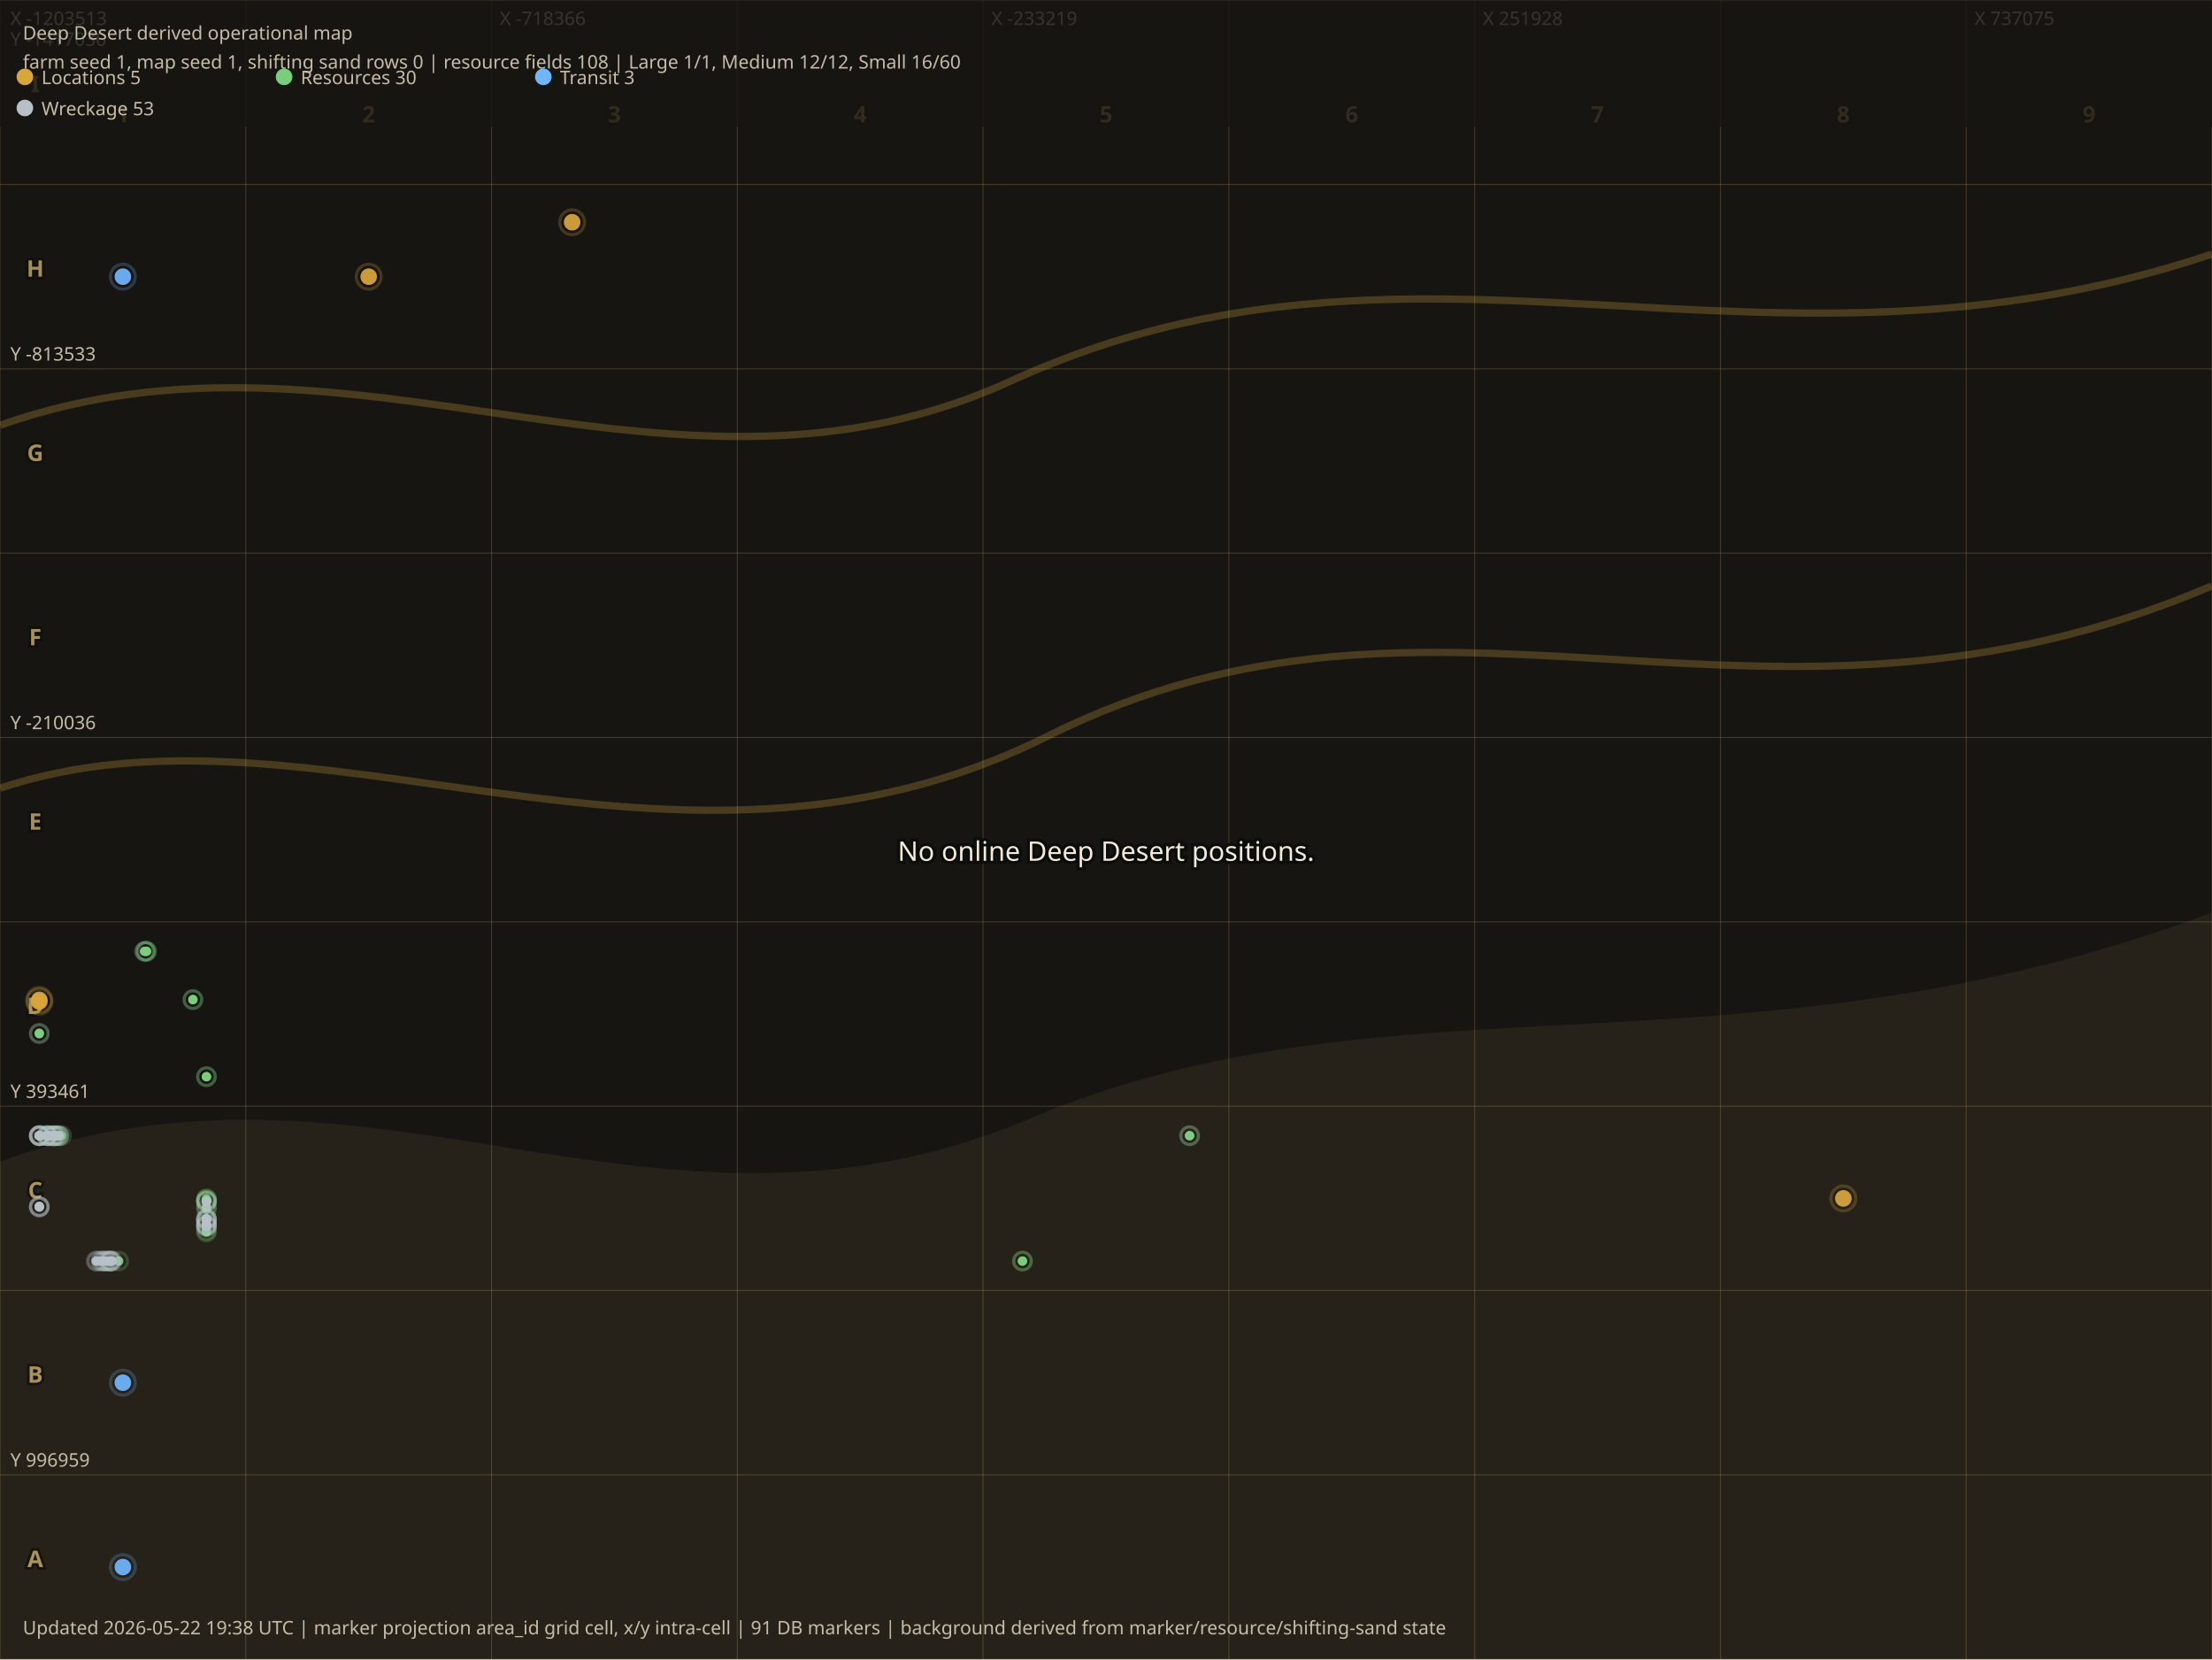
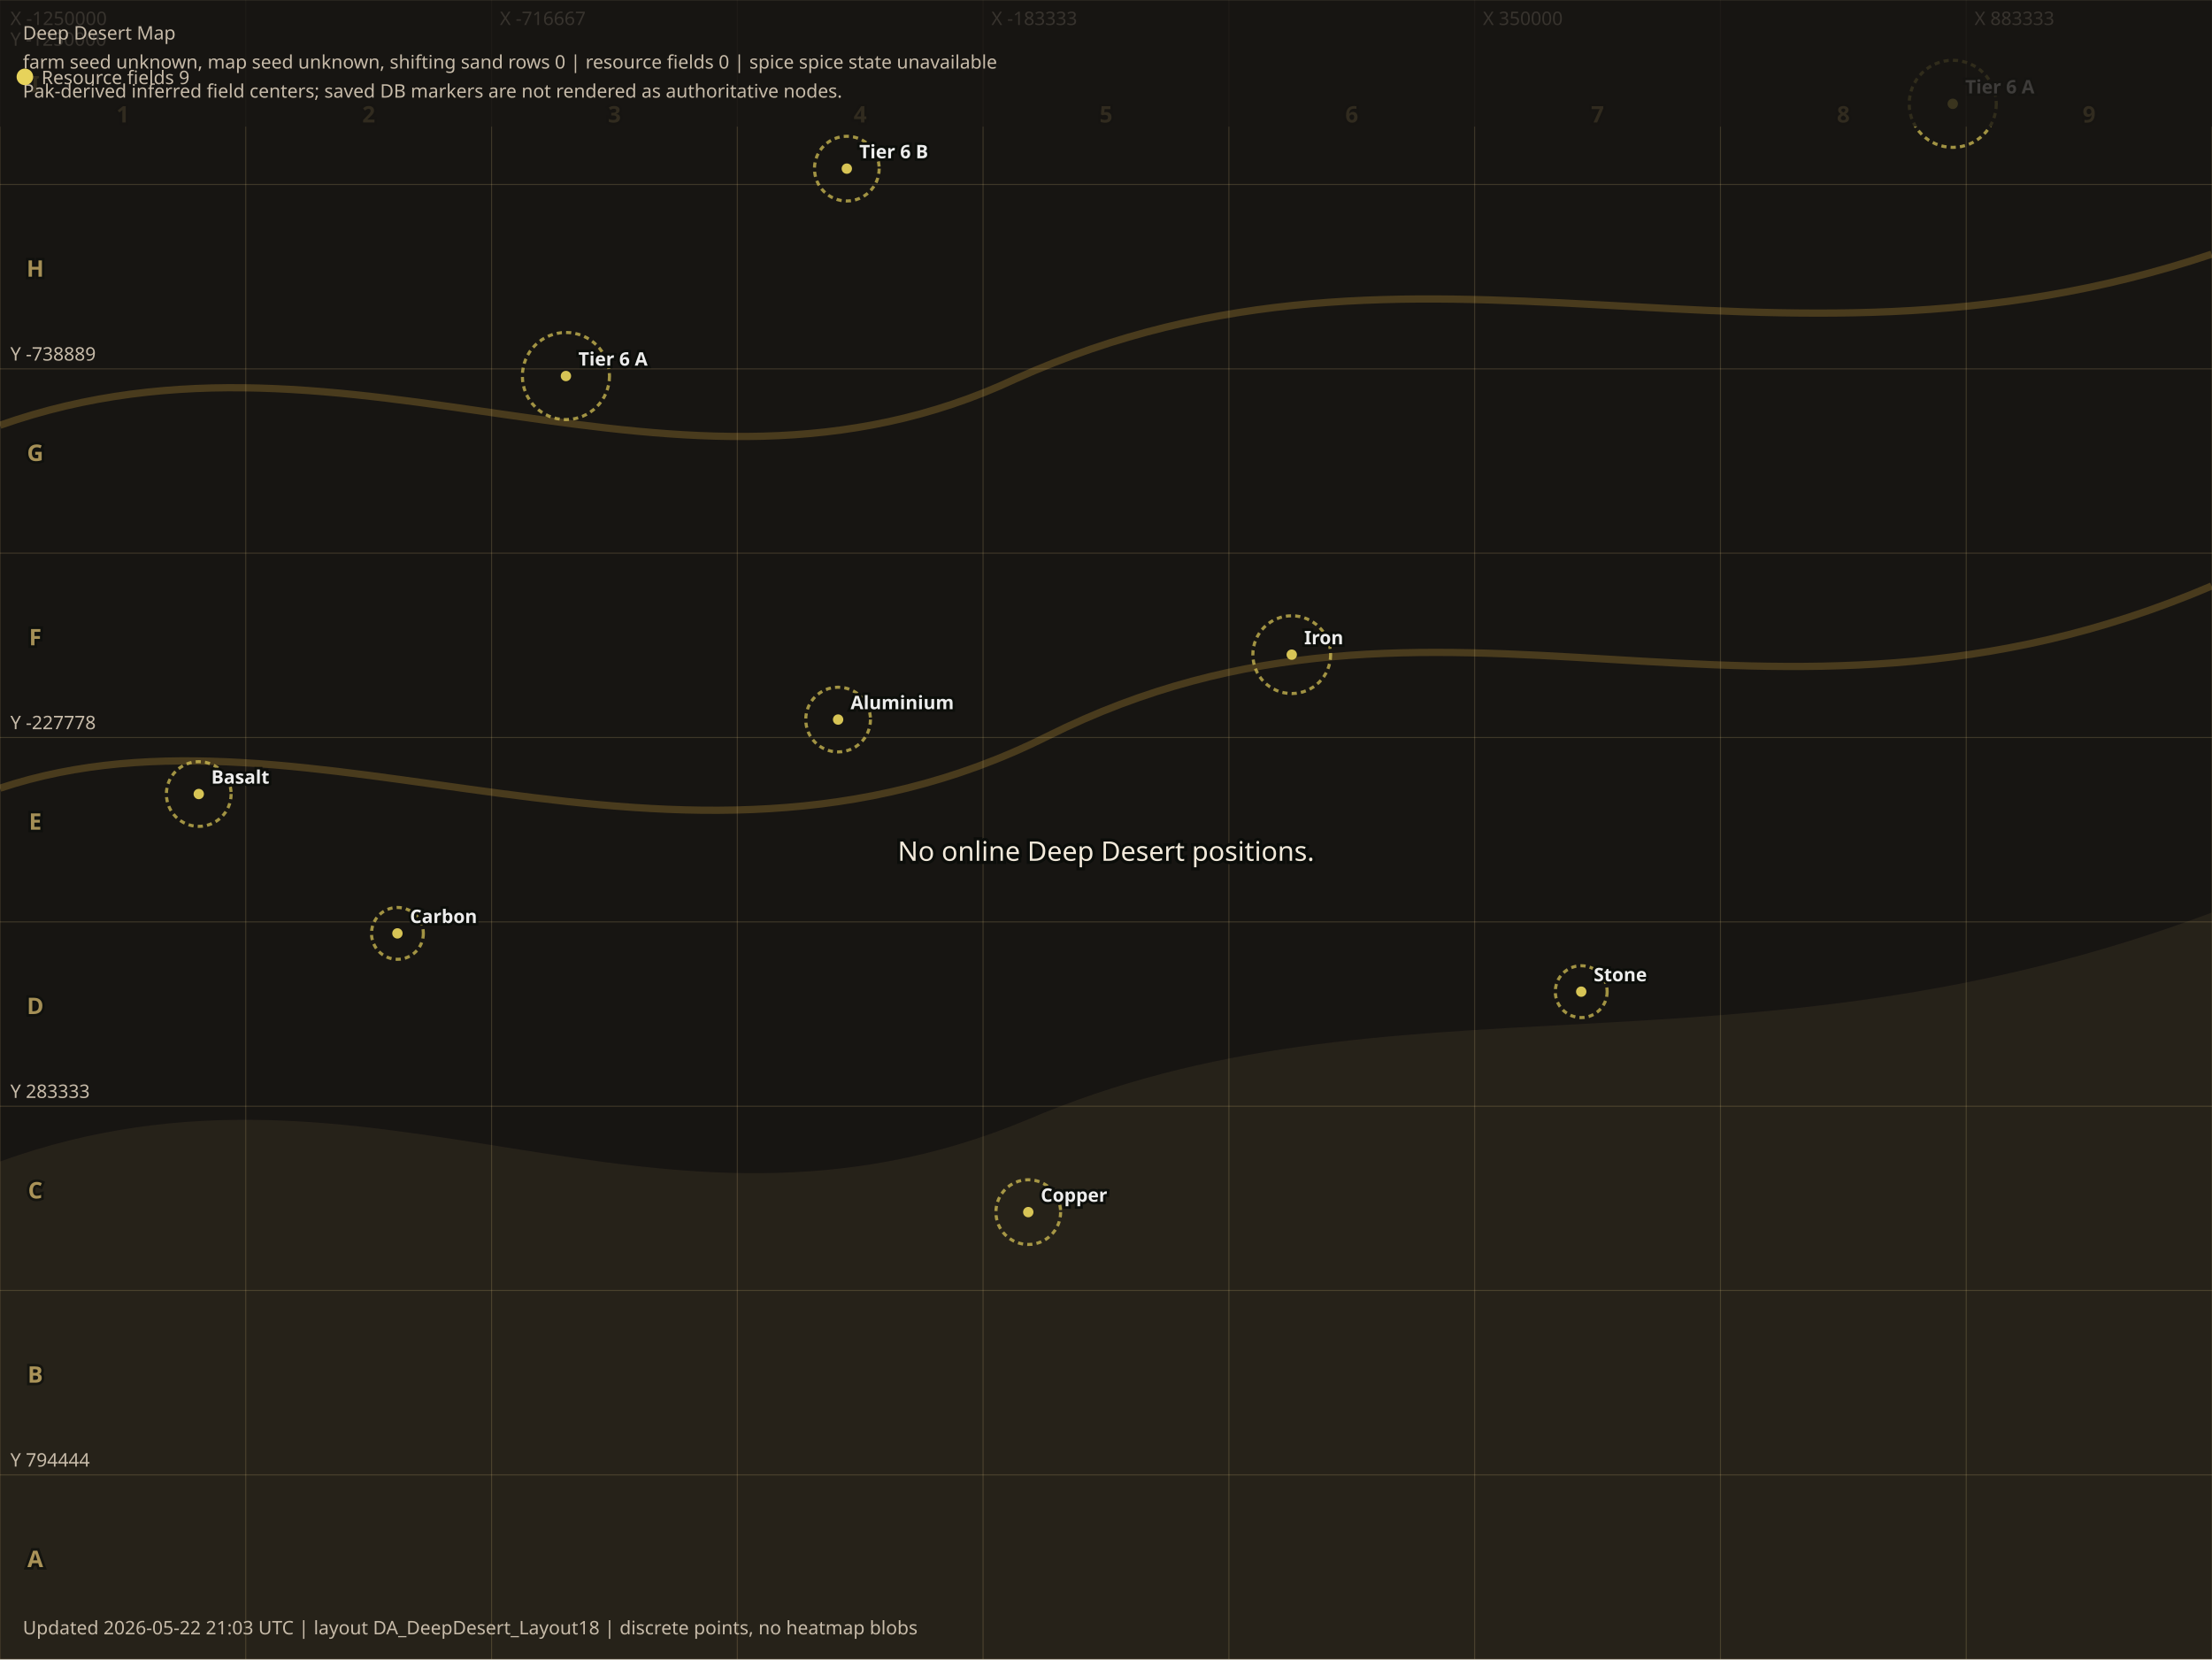
<svg xmlns="http://www.w3.org/2000/svg" width="2133" height="1600" viewBox="0 0 2133.333 1600" preserveAspectRatio="xMidYMid meet" role="img" aria-label="Deep Desert operational map derived from server markers">
  <style>
- .bg{fill:#171512}.actualBg{opacity:.82}.dune{fill:#2a241b;opacity:.82}.ridge{fill:none;stroke:#d9a63c;stroke-width:7;opacity:.26}.grid{stroke:#f1d08a;stroke-width:1;opacity:.18}.coord,.meta,.legend{fill:#c7bba9;font:18px system-ui,sans-serif}.cellLabel{fill:#e7c875;font:700 22px system-ui,sans-serif;text-anchor:middle;opacity:.68;paint-order:stroke;stroke:#0b0d0a;stroke-width:5}.dot{fill:#78cf7a;stroke:#071007;stroke-width:4}.label{fill:#fff;font:700 24px system-ui,sans-serif;paint-order:stroke;stroke:#0b0d0a;stroke-width:7}.empty{fill:#f3eadb;font:26px system-ui,sans-serif;text-anchor:middle;paint-order:stroke;stroke:#0b0d0a;stroke-width:6}.marker{opacity:.92}.shiftingSand{fill:#e7d59a;stroke:#fff0bc;stroke-width:2}
+ .bg{fill:#171512}.dune{fill:#2a241b;opacity:.82}.ridge{fill:none;stroke:#d9a63c;stroke-width:7;opacity:.26}.grid{stroke:#f1d08a;stroke-width:1;opacity:.18}.coord,.meta,.legend{fill:#c7bba9;font:18px system-ui,sans-serif}.cellLabel{fill:#e7c875;font:700 22px system-ui,sans-serif;text-anchor:middle;opacity:.68;paint-order:stroke;stroke:#0b0d0a;stroke-width:5}.dot{fill:#78cf7a;stroke:#071007;stroke-width:4}.label{fill:#fff;font:700 24px system-ui,sans-serif;paint-order:stroke;stroke:#0b0d0a;stroke-width:7}.pointLabel{fill:#fff;font:700 18px system-ui,sans-serif;paint-order:stroke;stroke:#0b0d0a;stroke-width:5}.empty{fill:#f3eadb;font:26px system-ui,sans-serif;text-anchor:middle;paint-order:stroke;stroke:#0b0d0a;stroke-width:6}.marker{opacity:.92;cursor:help}.shiftingSand{fill:#e7d59a;stroke:#fff0bc;stroke-width:2}
</style>
  <rect class="bg" x="0" y="0" width="2133.333" height="1600" />
  <path class="dune" d="M0 1120 C360 990 630 1230 990 1080 C1340 930 1680 1050 2133 880 L2133 1600 L0 1600 Z" />
  <path class="ridge" d="M0 410 C340 290 650 520 980 365 C1370 190 1700 390 2133 245" />
  <path class="ridge" d="M0 760 C300 660 650 890 1010 710 C1390 520 1700 750 2133 565" />
  <line x1="0.0" y1="0" x2="0.0" y2="1600" class="grid" />
  <line x1="0" y1="0.0" x2="2133.3" y2="0.0" class="grid" />
  <text x="118.5" y="118" class="cellLabel">1</text>
  <text x="34" y="88.9" class="cellLabel">I</text>
-   <text x="10.0" y="24" class="coord">X -1203513</text>
-   <text x="10" y="44.0" class="coord">Y -1417030</text>
+   <text x="10.0" y="24" class="coord">X -1250000</text>
+   <text x="10" y="44.0" class="coord">Y -1250000</text>
  <line x1="237.0" y1="0" x2="237.0" y2="1600" class="grid" />
  <line x1="0" y1="177.8" x2="2133.3" y2="177.8" class="grid" />
  <text x="355.6" y="118" class="cellLabel">2</text>
  <text x="34" y="266.7" class="cellLabel">H</text>
  <line x1="474.1" y1="0" x2="474.1" y2="1600" class="grid" />
  <line x1="0" y1="355.6" x2="2133.3" y2="355.6" class="grid" />
  <text x="592.6" y="118" class="cellLabel">3</text>
  <text x="34" y="444.4" class="cellLabel">G</text>
-   <text x="482.1" y="24" class="coord">X -718366</text>
-   <text x="10" y="347.6" class="coord">Y -813533</text>
+   <text x="482.1" y="24" class="coord">X -716667</text>
+   <text x="10" y="347.6" class="coord">Y -738889</text>
  <line x1="711.1" y1="0" x2="711.1" y2="1600" class="grid" />
  <line x1="0" y1="533.3" x2="2133.3" y2="533.3" class="grid" />
  <text x="829.6" y="118" class="cellLabel">4</text>
  <text x="34" y="622.2" class="cellLabel">F</text>
  <line x1="948.1" y1="0" x2="948.1" y2="1600" class="grid" />
  <line x1="0" y1="711.1" x2="2133.3" y2="711.1" class="grid" />
  <text x="1066.7" y="118" class="cellLabel">5</text>
  <text x="34" y="800.0" class="cellLabel">E</text>
-   <text x="956.1" y="24" class="coord">X -233219</text>
-   <text x="10" y="703.1" class="coord">Y -210036</text>
+   <text x="956.1" y="24" class="coord">X -183333</text>
+   <text x="10" y="703.1" class="coord">Y -227778</text>
  <line x1="1185.2" y1="0" x2="1185.2" y2="1600" class="grid" />
  <line x1="0" y1="888.9" x2="2133.3" y2="888.9" class="grid" />
  <text x="1303.7" y="118" class="cellLabel">6</text>
  <text x="34" y="977.8" class="cellLabel">D</text>
  <line x1="1422.2" y1="0" x2="1422.2" y2="1600" class="grid" />
  <line x1="0" y1="1066.7" x2="2133.3" y2="1066.7" class="grid" />
  <text x="1540.7" y="118" class="cellLabel">7</text>
  <text x="34" y="1155.6" class="cellLabel">C</text>
-   <text x="1430.2" y="24" class="coord">X 251928</text>
-   <text x="10" y="1058.7" class="coord">Y 393461</text>
+   <text x="1430.2" y="24" class="coord">X 350000</text>
+   <text x="10" y="1058.7" class="coord">Y 283333</text>
  <line x1="1659.3" y1="0" x2="1659.3" y2="1600" class="grid" />
  <line x1="0" y1="1244.4" x2="2133.3" y2="1244.4" class="grid" />
  <text x="1777.8" y="118" class="cellLabel">8</text>
  <text x="34" y="1333.3" class="cellLabel">B</text>
  <line x1="1896.3" y1="0" x2="1896.3" y2="1600" class="grid" />
  <line x1="0" y1="1422.2" x2="2133.3" y2="1422.2" class="grid" />
  <text x="2014.8" y="118" class="cellLabel">9</text>
  <text x="34" y="1511.1" class="cellLabel">A</text>
-   <text x="1904.3" y="24" class="coord">X 737075</text>
-   <text x="10" y="1414.2" class="coord">Y 996959</text>
+   <text x="1904.3" y="24" class="coord">X 883333</text>
+   <text x="10" y="1414.2" class="coord">Y 794444</text>
  <line x1="2133.3" y1="0" x2="2133.3" y2="1600" class="grid" />
  <line x1="0" y1="1600.0" x2="2133.3" y2="1600.0" class="grid" />
-   <g class="marker" transform="translate(199.1 1188.0)">
-     <circle r="4.5" fill="#78cf7a" />
-     <circle r="8.5" fill="none" stroke="#78cf7a" opacity=".25" stroke-width="3" />
+   <g class="marker" transform="translate(991.7 1168.8)">
+     <circle r="31.2" fill="none" stroke="#e7d35b" opacity=".72" stroke-width="3" stroke-dasharray="5 4" />
+     <circle r="5" fill="#e7d35b" />
+     <text x="12" y="-10" class="pointLabel">Copper</text>
  </g>
-   <g class="marker" transform="translate(114.5 1216.0)">
-     <circle r="4.5" fill="#78cf7a" />
-     <circle r="8.5" fill="none" stroke="#78cf7a" opacity=".25" stroke-width="3" />
+   <g class="marker" transform="translate(1883.3 100.0)">
+     <circle r="42.0" fill="none" stroke="#e7d35b" opacity=".72" stroke-width="3" stroke-dasharray="5 4" />
+     <circle r="5" fill="#e7d35b" />
+     <text x="12" y="-10" class="pointLabel">Tier 6 A</text>
  </g>
-   <g class="marker" transform="translate(51.2 1095.1)">
-     <circle r="4.5" fill="#78cf7a" />
-     <circle r="8.5" fill="none" stroke="#78cf7a" opacity=".25" stroke-width="3" />
+   <g class="marker" transform="translate(545.8 362.5)">
+     <circle r="42.0" fill="none" stroke="#e7d35b" opacity=".72" stroke-width="3" stroke-dasharray="5 4" />
+     <circle r="5" fill="#e7d35b" />
+     <text x="12" y="-10" class="pointLabel">Tier 6 A</text>
  </g>
-   <g class="marker" transform="translate(199.1 1158.3)">
-     <circle r="4.5" fill="#78cf7a" />
-     <circle r="8.5" fill="none" stroke="#78cf7a" opacity=".25" stroke-width="3" />
+   <g class="marker" transform="translate(1245.8 631.2)">
+     <circle r="37.5" fill="none" stroke="#e7d35b" opacity=".72" stroke-width="3" stroke-dasharray="5 4" />
+     <circle r="5" fill="#e7d35b" />
+     <text x="12" y="-10" class="pointLabel">Iron</text>
  </g>
-   <g class="marker" transform="translate(199.1 1157.7)">
-     <circle r="4.5" fill="#78cf7a" />
-     <circle r="8.5" fill="none" stroke="#78cf7a" opacity=".25" stroke-width="3" />
+   <g class="marker" transform="translate(383.3 900.0)">
+     <circle r="25.0" fill="none" stroke="#e7d35b" opacity=".72" stroke-width="3" stroke-dasharray="5 4" />
+     <circle r="5" fill="#e7d35b" />
+     <text x="12" y="-10" class="pointLabel">Carbon</text>
  </g>
-   <g class="marker" transform="translate(199.1 1166.2)">
-     <circle r="4.5" fill="#78cf7a" />
-     <circle r="8.5" fill="none" stroke="#78cf7a" opacity=".25" stroke-width="3" />
+   <g class="marker" transform="translate(808.3 693.8)">
+     <circle r="31.2" fill="none" stroke="#e7d35b" opacity=".72" stroke-width="3" stroke-dasharray="5 4" />
+     <circle r="5" fill="#e7d35b" />
+     <text x="12" y="-10" class="pointLabel">Aluminium</text>
  </g>
-   <g class="marker" transform="translate(199.1 1156.5)">
-     <circle r="4.5" fill="#78cf7a" />
-     <circle r="8.5" fill="none" stroke="#78cf7a" opacity=".25" stroke-width="3" />
+   <g class="marker" transform="translate(816.7 162.5)">
+     <circle r="31.2" fill="none" stroke="#e7d35b" opacity=".72" stroke-width="3" stroke-dasharray="5 4" />
+     <circle r="5" fill="#e7d35b" />
+     <text x="12" y="-10" class="pointLabel">Tier 6 B</text>
  </g>
-   <g class="marker" transform="translate(199.1 1158.8)">
-     <circle r="4.5" fill="#78cf7a" />
-     <circle r="8.5" fill="none" stroke="#78cf7a" opacity=".25" stroke-width="3" />
+   <g class="marker" transform="translate(1525.0 956.2)">
+     <circle r="25.0" fill="none" stroke="#e7d35b" opacity=".72" stroke-width="3" stroke-dasharray="5 4" />
+     <circle r="5" fill="#e7d35b" />
+     <text x="12" y="-10" class="pointLabel">Stone</text>
  </g>
-   <g class="marker" transform="translate(355.6 266.7)">
-     <circle r="8" fill="#d9a63c" />
-     <circle r="12" fill="none" stroke="#d9a63c" opacity=".25" stroke-width="3" />
-   </g>
-   <g class="marker" transform="translate(37.9 964.1)">
-     <circle r="8" fill="#d9a63c" />
-     <circle r="12" fill="none" stroke="#d9a63c" opacity=".25" stroke-width="3" />
-   </g>
-   <g class="marker" transform="translate(37.9 965.8)">
-     <circle r="8" fill="#d9a63c" />
-     <circle r="12" fill="none" stroke="#d9a63c" opacity=".25" stroke-width="3" />
-   </g>
-   <g class="marker" transform="translate(1777.8 1155.6)">
-     <circle r="8" fill="#d9a63c" />
-     <circle r="12" fill="none" stroke="#d9a63c" opacity=".25" stroke-width="3" />
-   </g>
-   <g class="marker" transform="translate(53.1 1095.1)">
-     <circle r="4.5" fill="#b7c0c7" />
-     <circle r="8.5" fill="none" stroke="#b7c0c7" opacity=".25" stroke-width="3" />
-   </g>
-   <g class="marker" transform="translate(107.0 1216.0)">
-     <circle r="4.5" fill="#b7c0c7" />
-     <circle r="8.5" fill="none" stroke="#b7c0c7" opacity=".25" stroke-width="3" />
-   </g>
-   <g class="marker" transform="translate(93.7 1216.0)">
-     <circle r="4.5" fill="#b7c0c7" />
-     <circle r="8.5" fill="none" stroke="#b7c0c7" opacity=".25" stroke-width="3" />
-   </g>
-   <g class="marker" transform="translate(40.1 1095.1)">
-     <circle r="4.5" fill="#b7c0c7" />
-     <circle r="8.5" fill="none" stroke="#b7c0c7" opacity=".25" stroke-width="3" />
-   </g>
-   <g class="marker" transform="translate(100.7 1216.0)">
-     <circle r="4.5" fill="#b7c0c7" />
-     <circle r="8.5" fill="none" stroke="#b7c0c7" opacity=".25" stroke-width="3" />
-   </g>
-   <g class="marker" transform="translate(199.1 1163.5)">
-     <circle r="4.5" fill="#b7c0c7" />
-     <circle r="8.5" fill="none" stroke="#b7c0c7" opacity=".25" stroke-width="3" />
-   </g>
-   <g class="marker" transform="translate(56.4 1095.1)">
-     <circle r="4.5" fill="#b7c0c7" />
-     <circle r="8.5" fill="none" stroke="#b7c0c7" opacity=".25" stroke-width="3" />
-   </g>
-   <g class="marker" transform="translate(37.9 1095.1)">
-     <circle r="4.5" fill="#b7c0c7" />
-     <circle r="8.5" fill="none" stroke="#b7c0c7" opacity=".25" stroke-width="3" />
-   </g>
-   <g class="marker" transform="translate(37.9 1163.8)">
-     <circle r="4.5" fill="#b7c0c7" />
-     <circle r="8.5" fill="none" stroke="#b7c0c7" opacity=".25" stroke-width="3" />
-   </g>
-   <g class="marker" transform="translate(199.1 1175.7)">
-     <circle r="4.5" fill="#b7c0c7" />
-     <circle r="8.5" fill="none" stroke="#b7c0c7" opacity=".25" stroke-width="3" />
-   </g>
-   <g class="marker" transform="translate(199.1 1180.7)">
-     <circle r="4.5" fill="#b7c0c7" />
-     <circle r="8.5" fill="none" stroke="#b7c0c7" opacity=".25" stroke-width="3" />
-   </g>
-   <g class="marker" transform="translate(37.9 1095.1)">
-     <circle r="4.5" fill="#b7c0c7" />
-     <circle r="8.5" fill="none" stroke="#b7c0c7" opacity=".25" stroke-width="3" />
-   </g>
-   <g class="marker" transform="translate(99.9 1216.0)">
-     <circle r="4.5" fill="#b7c0c7" />
-     <circle r="8.5" fill="none" stroke="#b7c0c7" opacity=".25" stroke-width="3" />
-   </g>
-   <g class="marker" transform="translate(37.9 1163.7)">
-     <circle r="4.5" fill="#b7c0c7" />
-     <circle r="8.5" fill="none" stroke="#b7c0c7" opacity=".25" stroke-width="3" />
-   </g>
-   <g class="marker" transform="translate(47.8 1095.1)">
-     <circle r="4.5" fill="#78cf7a" />
-     <circle r="8.5" fill="none" stroke="#78cf7a" opacity=".25" stroke-width="3" />
-   </g>
-   <g class="marker" transform="translate(37.9 1095.1)">
-     <circle r="4.5" fill="#78cf7a" />
-     <circle r="8.5" fill="none" stroke="#78cf7a" opacity=".25" stroke-width="3" />
-   </g>
-   <g class="marker" transform="translate(199.1 1186.4)">
-     <circle r="4.5" fill="#78cf7a" />
-     <circle r="8.5" fill="none" stroke="#78cf7a" opacity=".25" stroke-width="3" />
-   </g>
-   <g class="marker" transform="translate(54.3 1095.1)">
-     <circle r="4.5" fill="#78cf7a" />
-     <circle r="8.5" fill="none" stroke="#78cf7a" opacity=".25" stroke-width="3" />
-   </g>
-   <g class="marker" transform="translate(44.9 1095.1)">
-     <circle r="4.5" fill="#78cf7a" />
-     <circle r="8.5" fill="none" stroke="#78cf7a" opacity=".25" stroke-width="3" />
-   </g>
-   <g class="marker" transform="translate(102.2 1216.0)">
-     <circle r="4.5" fill="#78cf7a" />
-     <circle r="8.5" fill="none" stroke="#78cf7a" opacity=".25" stroke-width="3" />
-   </g>
-   <g class="marker" transform="translate(46.2 1095.1)">
-     <circle r="4.5" fill="#78cf7a" />
-     <circle r="8.5" fill="none" stroke="#78cf7a" opacity=".25" stroke-width="3" />
-   </g>
-   <g class="marker" transform="translate(53.6 1095.1)">
-     <circle r="4.5" fill="#78cf7a" />
-     <circle r="8.5" fill="none" stroke="#78cf7a" opacity=".25" stroke-width="3" />
-   </g>
-   <g class="marker" transform="translate(59.3 1095.1)">
-     <circle r="4.5" fill="#78cf7a" />
-     <circle r="8.5" fill="none" stroke="#78cf7a" opacity=".25" stroke-width="3" />
-   </g>
-   <g class="marker" transform="translate(199.1 1175.3)">
-     <circle r="4.5" fill="#78cf7a" />
-     <circle r="8.5" fill="none" stroke="#78cf7a" opacity=".25" stroke-width="3" />
-   </g>
-   <g class="marker" transform="translate(199.1 1156.1)">
-     <circle r="4.5" fill="#78cf7a" />
-     <circle r="8.5" fill="none" stroke="#78cf7a" opacity=".25" stroke-width="3" />
-   </g>
-   <g class="marker" transform="translate(1147.3 1095.1)">
-     <circle r="4.5" fill="#b7c0c7" />
-     <circle r="8.5" fill="none" stroke="#b7c0c7" opacity=".25" stroke-width="3" />
-   </g>
-   <g class="marker" transform="translate(199.1 1176.7)">
-     <circle r="4.5" fill="#b7c0c7" />
-     <circle r="8.5" fill="none" stroke="#b7c0c7" opacity=".25" stroke-width="3" />
-   </g>
-   <g class="marker" transform="translate(56.4 1095.1)">
-     <circle r="4.5" fill="#b7c0c7" />
-     <circle r="8.5" fill="none" stroke="#b7c0c7" opacity=".25" stroke-width="3" />
-   </g>
-   <g class="marker" transform="translate(37.9 1163.1)">
-     <circle r="4.5" fill="#b7c0c7" />
-     <circle r="8.5" fill="none" stroke="#b7c0c7" opacity=".25" stroke-width="3" />
-   </g>
-   <g class="marker" transform="translate(46.5 1095.1)">
-     <circle r="4.5" fill="#b7c0c7" />
-     <circle r="8.5" fill="none" stroke="#b7c0c7" opacity=".25" stroke-width="3" />
-   </g>
-   <g class="marker" transform="translate(199.1 1182.1)">
-     <circle r="4.5" fill="#b7c0c7" />
-     <circle r="8.5" fill="none" stroke="#b7c0c7" opacity=".25" stroke-width="3" />
-   </g>
-   <g class="marker" transform="translate(108.3 1216.0)">
-     <circle r="4.5" fill="#b7c0c7" />
-     <circle r="8.5" fill="none" stroke="#b7c0c7" opacity=".25" stroke-width="3" />
-   </g>
-   <g class="marker" transform="translate(37.9 1095.1)">
-     <circle r="4.5" fill="#b7c0c7" />
-     <circle r="8.5" fill="none" stroke="#b7c0c7" opacity=".25" stroke-width="3" />
-   </g>
-   <g class="marker" transform="translate(37.9 1095.1)">
-     <circle r="4.5" fill="#b7c0c7" />
-     <circle r="8.5" fill="none" stroke="#b7c0c7" opacity=".25" stroke-width="3" />
-   </g>
-   <g class="marker" transform="translate(104.1 1216.0)">
-     <circle r="4.5" fill="#b7c0c7" />
-     <circle r="8.5" fill="none" stroke="#b7c0c7" opacity=".25" stroke-width="3" />
-   </g>
-   <g class="marker" transform="translate(92.7 1216.0)">
-     <circle r="4.5" fill="#b7c0c7" />
-     <circle r="8.5" fill="none" stroke="#b7c0c7" opacity=".25" stroke-width="3" />
-   </g>
-   <g class="marker" transform="translate(199.1 1158.5)">
-     <circle r="4.5" fill="#b7c0c7" />
-     <circle r="8.5" fill="none" stroke="#b7c0c7" opacity=".25" stroke-width="3" />
-   </g>
-   <g class="marker" transform="translate(106.9 1216.0)">
-     <circle r="4.5" fill="#b7c0c7" />
-     <circle r="8.5" fill="none" stroke="#b7c0c7" opacity=".25" stroke-width="3" />
-   </g>
-   <g class="marker" transform="translate(199.1 1181.9)">
-     <circle r="4.5" fill="#b7c0c7" />
-     <circle r="8.5" fill="none" stroke="#b7c0c7" opacity=".25" stroke-width="3" />
-   </g>
-   <g class="marker" transform="translate(45.1 1095.1)">
-     <circle r="4.5" fill="#b7c0c7" />
-     <circle r="8.5" fill="none" stroke="#b7c0c7" opacity=".25" stroke-width="3" />
-   </g>
-   <g class="marker" transform="translate(51.3 1095.6)">
-     <circle r="4.5" fill="#b7c0c7" />
-     <circle r="8.5" fill="none" stroke="#b7c0c7" opacity=".25" stroke-width="3" />
-   </g>
-   <g class="marker" transform="translate(52.5 1095.1)">
-     <circle r="4.5" fill="#b7c0c7" />
-     <circle r="8.5" fill="none" stroke="#b7c0c7" opacity=".25" stroke-width="3" />
-   </g>
-   <g class="marker" transform="translate(37.9 996.8)">
-     <circle r="4.5" fill="#b7c0c7" />
-     <circle r="8.5" fill="none" stroke="#b7c0c7" opacity=".25" stroke-width="3" />
-   </g>
-   <g class="marker" transform="translate(49.6 1095.1)">
-     <circle r="4.5" fill="#b7c0c7" />
-     <circle r="8.5" fill="none" stroke="#b7c0c7" opacity=".25" stroke-width="3" />
-   </g>
-   <g class="marker" transform="translate(106.3 1216.0)">
-     <circle r="4.5" fill="#b7c0c7" />
-     <circle r="8.5" fill="none" stroke="#b7c0c7" opacity=".25" stroke-width="3" />
-   </g>
-   <g class="marker" transform="translate(199.1 1180.5)">
-     <circle r="4.5" fill="#b7c0c7" />
-     <circle r="8.5" fill="none" stroke="#b7c0c7" opacity=".25" stroke-width="3" />
-   </g>
-   <g class="marker" transform="translate(45.6 1095.1)">
-     <circle r="4.5" fill="#b7c0c7" />
-     <circle r="8.5" fill="none" stroke="#b7c0c7" opacity=".25" stroke-width="3" />
-   </g>
-   <g class="marker" transform="translate(139.4 917.3)">
-     <circle r="4.5" fill="#b7c0c7" />
-     <circle r="8.5" fill="none" stroke="#b7c0c7" opacity=".25" stroke-width="3" />
-   </g>
-   <g class="marker" transform="translate(97.6 1216.0)">
-     <circle r="4.5" fill="#b7c0c7" />
-     <circle r="8.5" fill="none" stroke="#b7c0c7" opacity=".25" stroke-width="3" />
-   </g>
-   <g class="marker" transform="translate(199.1 1175.1)">
-     <circle r="4.5" fill="#b7c0c7" />
-     <circle r="8.5" fill="none" stroke="#b7c0c7" opacity=".25" stroke-width="3" />
-   </g>
-   <g class="marker" transform="translate(37.9 1095.1)">
-     <circle r="4.5" fill="#b7c0c7" />
-     <circle r="8.5" fill="none" stroke="#b7c0c7" opacity=".25" stroke-width="3" />
-   </g>
-   <g class="marker" transform="translate(199.1 1177.1)">
-     <circle r="4.5" fill="#b7c0c7" />
-     <circle r="8.5" fill="none" stroke="#b7c0c7" opacity=".25" stroke-width="3" />
-   </g>
-   <g class="marker" transform="translate(103.4 1216.0)">
-     <circle r="4.5" fill="#b7c0c7" />
-     <circle r="8.5" fill="none" stroke="#b7c0c7" opacity=".25" stroke-width="3" />
-   </g>
-   <g class="marker" transform="translate(97.5 1216.0)">
-     <circle r="4.5" fill="#b7c0c7" />
-     <circle r="8.5" fill="none" stroke="#b7c0c7" opacity=".25" stroke-width="3" />
-   </g>
-   <g class="marker" transform="translate(56.6 1095.1)">
-     <circle r="4.5" fill="#b7c0c7" />
-     <circle r="8.5" fill="none" stroke="#b7c0c7" opacity=".25" stroke-width="3" />
-   </g>
-   <g class="marker" transform="translate(199.1 1182.0)">
-     <circle r="4.5" fill="#b7c0c7" />
-     <circle r="8.5" fill="none" stroke="#b7c0c7" opacity=".25" stroke-width="3" />
-   </g>
-   <g class="marker" transform="translate(199.1 1182.9)">
-     <circle r="4.5" fill="#b7c0c7" />
-     <circle r="8.5" fill="none" stroke="#b7c0c7" opacity=".25" stroke-width="3" />
-   </g>
-   <g class="marker" transform="translate(51.4 1095.1)">
-     <circle r="4.5" fill="#b7c0c7" />
-     <circle r="8.5" fill="none" stroke="#b7c0c7" opacity=".25" stroke-width="3" />
-   </g>
-   <g class="marker" transform="translate(45.6 1095.1)">
-     <circle r="4.5" fill="#b7c0c7" />
-     <circle r="8.5" fill="none" stroke="#b7c0c7" opacity=".25" stroke-width="3" />
-   </g>
-   <g class="marker" transform="translate(199.1 1158.5)">
-     <circle r="4.5" fill="#b7c0c7" />
-     <circle r="8.5" fill="none" stroke="#b7c0c7" opacity=".25" stroke-width="3" />
-   </g>
-   <g class="marker" transform="translate(37.9 1163.9)">
-     <circle r="4.5" fill="#b7c0c7" />
-     <circle r="8.5" fill="none" stroke="#b7c0c7" opacity=".25" stroke-width="3" />
-   </g>
-   <g class="marker" transform="translate(37.9 1095.1)">
-     <circle r="4.5" fill="#b7c0c7" />
-     <circle r="8.5" fill="none" stroke="#b7c0c7" opacity=".25" stroke-width="3" />
-   </g>
-   <g class="marker" transform="translate(106.1 1216.0)">
-     <circle r="4.5" fill="#b7c0c7" />
-     <circle r="8.5" fill="none" stroke="#b7c0c7" opacity=".25" stroke-width="3" />
-   </g>
-   <g class="marker" transform="translate(199.1 1175.7)">
-     <circle r="4.5" fill="#b7c0c7" />
-     <circle r="8.5" fill="none" stroke="#b7c0c7" opacity=".25" stroke-width="3" />
-   </g>
-   <g class="marker" transform="translate(1147.3 1095.1)">
-     <circle r="4.5" fill="#78cf7a" />
-     <circle r="8.5" fill="none" stroke="#78cf7a" opacity=".25" stroke-width="3" />
-   </g>
-   <g class="marker" transform="translate(118.5 1333.3)">
-     <circle r="8" fill="#6fb6ff" />
-     <circle r="12" fill="none" stroke="#6fb6ff" opacity=".25" stroke-width="3" />
-   </g>
-   <g class="marker" transform="translate(118.5 266.7)">
-     <circle r="8" fill="#6fb6ff" />
-     <circle r="12" fill="none" stroke="#6fb6ff" opacity=".25" stroke-width="3" />
-   </g>
-   <g class="marker" transform="translate(118.5 1511.1)">
-     <circle r="8" fill="#6fb6ff" />
-     <circle r="12" fill="none" stroke="#6fb6ff" opacity=".25" stroke-width="3" />
-   </g>
-   <g class="marker" transform="translate(139.9 917.3)">
-     <circle r="4.5" fill="#78cf7a" />
-     <circle r="8.5" fill="none" stroke="#78cf7a" opacity=".25" stroke-width="3" />
-   </g>
-   <g class="marker" transform="translate(186.1 963.7)">
-     <circle r="4.5" fill="#78cf7a" />
-     <circle r="8.5" fill="none" stroke="#78cf7a" opacity=".25" stroke-width="3" />
-   </g>
-   <g class="marker" transform="translate(37.9 996.2)">
-     <circle r="4.5" fill="#78cf7a" />
-     <circle r="8.5" fill="none" stroke="#78cf7a" opacity=".25" stroke-width="3" />
-   </g>
-   <g class="marker" transform="translate(141.2 917.3)">
-     <circle r="4.5" fill="#78cf7a" />
-     <circle r="8.5" fill="none" stroke="#78cf7a" opacity=".25" stroke-width="3" />
-   </g>
-   <g class="marker" transform="translate(199.1 1038.2)">
-     <circle r="4.5" fill="#78cf7a" />
-     <circle r="8.5" fill="none" stroke="#78cf7a" opacity=".25" stroke-width="3" />
-   </g>
-   <g class="marker" transform="translate(986.1 1216.0)">
-     <circle r="4.5" fill="#78cf7a" />
-     <circle r="8.5" fill="none" stroke="#78cf7a" opacity=".25" stroke-width="3" />
-   </g>
-   <g class="marker" transform="translate(141.3 917.3)">
-     <circle r="4.5" fill="#78cf7a" />
-     <circle r="8.5" fill="none" stroke="#78cf7a" opacity=".25" stroke-width="3" />
-   </g>
-   <g class="marker" transform="translate(186.0 964.0)">
-     <circle r="4.5" fill="#78cf7a" />
-     <circle r="8.5" fill="none" stroke="#78cf7a" opacity=".25" stroke-width="3" />
-   </g>
-   <g class="marker" transform="translate(199.1 1038.2)">
-     <circle r="4.5" fill="#78cf7a" />
-     <circle r="8.5" fill="none" stroke="#78cf7a" opacity=".25" stroke-width="3" />
-   </g>
-   <g class="marker" transform="translate(986.1 1216.0)">
-     <circle r="4.5" fill="#78cf7a" />
-     <circle r="8.5" fill="none" stroke="#78cf7a" opacity=".25" stroke-width="3" />
-   </g>
-   <g class="marker" transform="translate(551.8 214.2)">
-     <circle r="8" fill="#d9a63c" />
-     <circle r="12" fill="none" stroke="#d9a63c" opacity=".25" stroke-width="3" />
+   <g class="marker" transform="translate(191.7 765.6)">
+     <circle r="31.2" fill="none" stroke="#e7d35b" opacity=".72" stroke-width="3" stroke-dasharray="5 4" />
+     <circle r="5" fill="#e7d35b" />
+     <text x="12" y="-10" class="pointLabel">Basalt</text>
  </g>
  <text x="1066.7" y="830" class="empty">No online Deep Desert positions.</text>
  <rect x="0" y="0" width="2133.333" height="122" fill="#171512" opacity=".82" />
-   <text x="22" y="38" class="meta">Deep Desert derived operational map</text>
-   <text x="22" y="66" class="meta">farm seed 1, map seed 1, shifting sand rows 0 | resource fields 108 | Large 1/1, Medium 12/12, Small 16/60</text>
-   <text x="22" y="1576" class="meta">Updated 2026-05-22 19:38 UTC | marker projection area_id grid cell, x/y intra-cell | 91 DB markers | background derived from marker/resource/shifting-sand state</text>
-   <circle cx="24" cy="74" r="8" fill="#d9a63c" />
-   <text x="40" y="81" class="legend">Locations 5</text>
-   <circle cx="274" cy="74" r="8" fill="#78cf7a" />
-   <text x="290" y="81" class="legend">Resources 30</text>
-   <circle cx="524" cy="74" r="8" fill="#6fb6ff" />
-   <text x="540" y="81" class="legend">Transit 3</text>
-   <circle cx="24" cy="104" r="8" fill="#b7c0c7" />
-   <text x="40" y="111" class="legend">Wreckage 53</text>
+   <text x="22" y="38" class="meta">Deep Desert Map</text>
+   <text x="22" y="66" class="meta">farm seed unknown, map seed unknown, shifting sand rows 0 | resource fields 0 | spice spice state unavailable</text>
+   <text x="22" y="94" class="meta">Pak-derived inferred field centers; saved DB markers are not rendered as authoritative nodes.</text>
+   <text x="22" y="1576" class="meta">Updated 2026-05-22 21:03 UTC | layout DA_DeepDesert_Layout18 | discrete points, no heatmap blobs</text>
+   <circle cx="24" cy="74" r="8" fill="#e7d35b" />
+   <text x="40" y="81" class="legend">Resource fields 9</text>
</svg>
